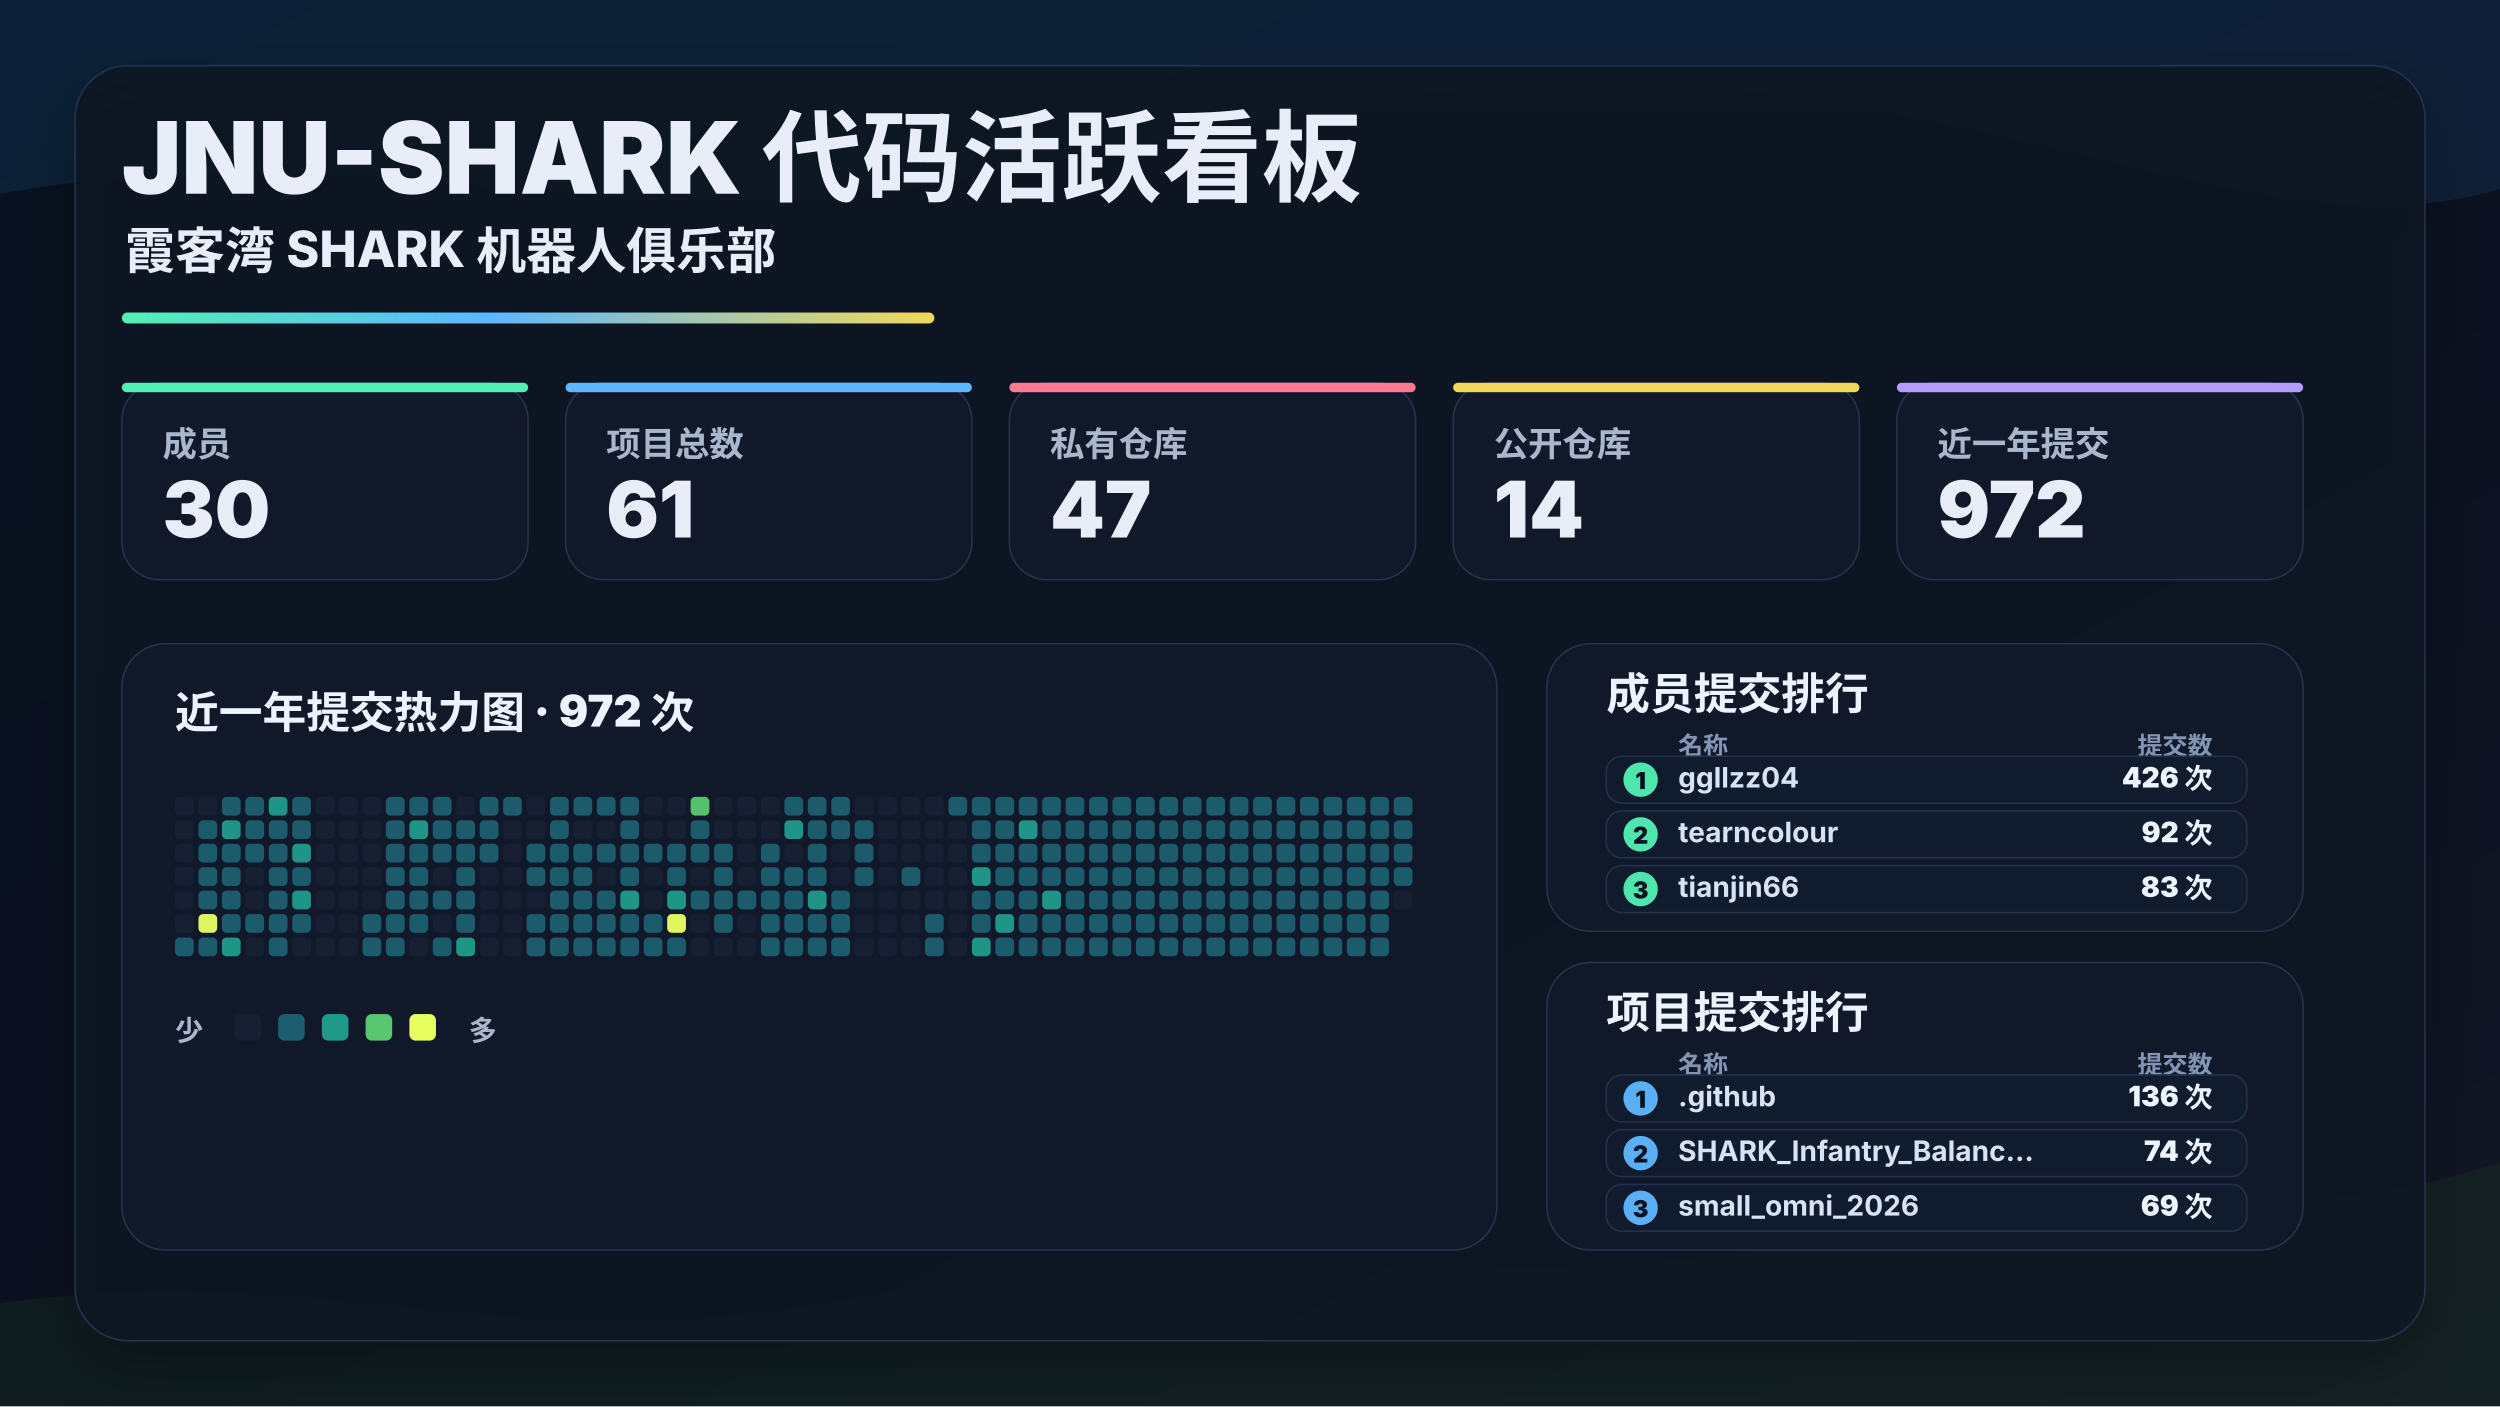
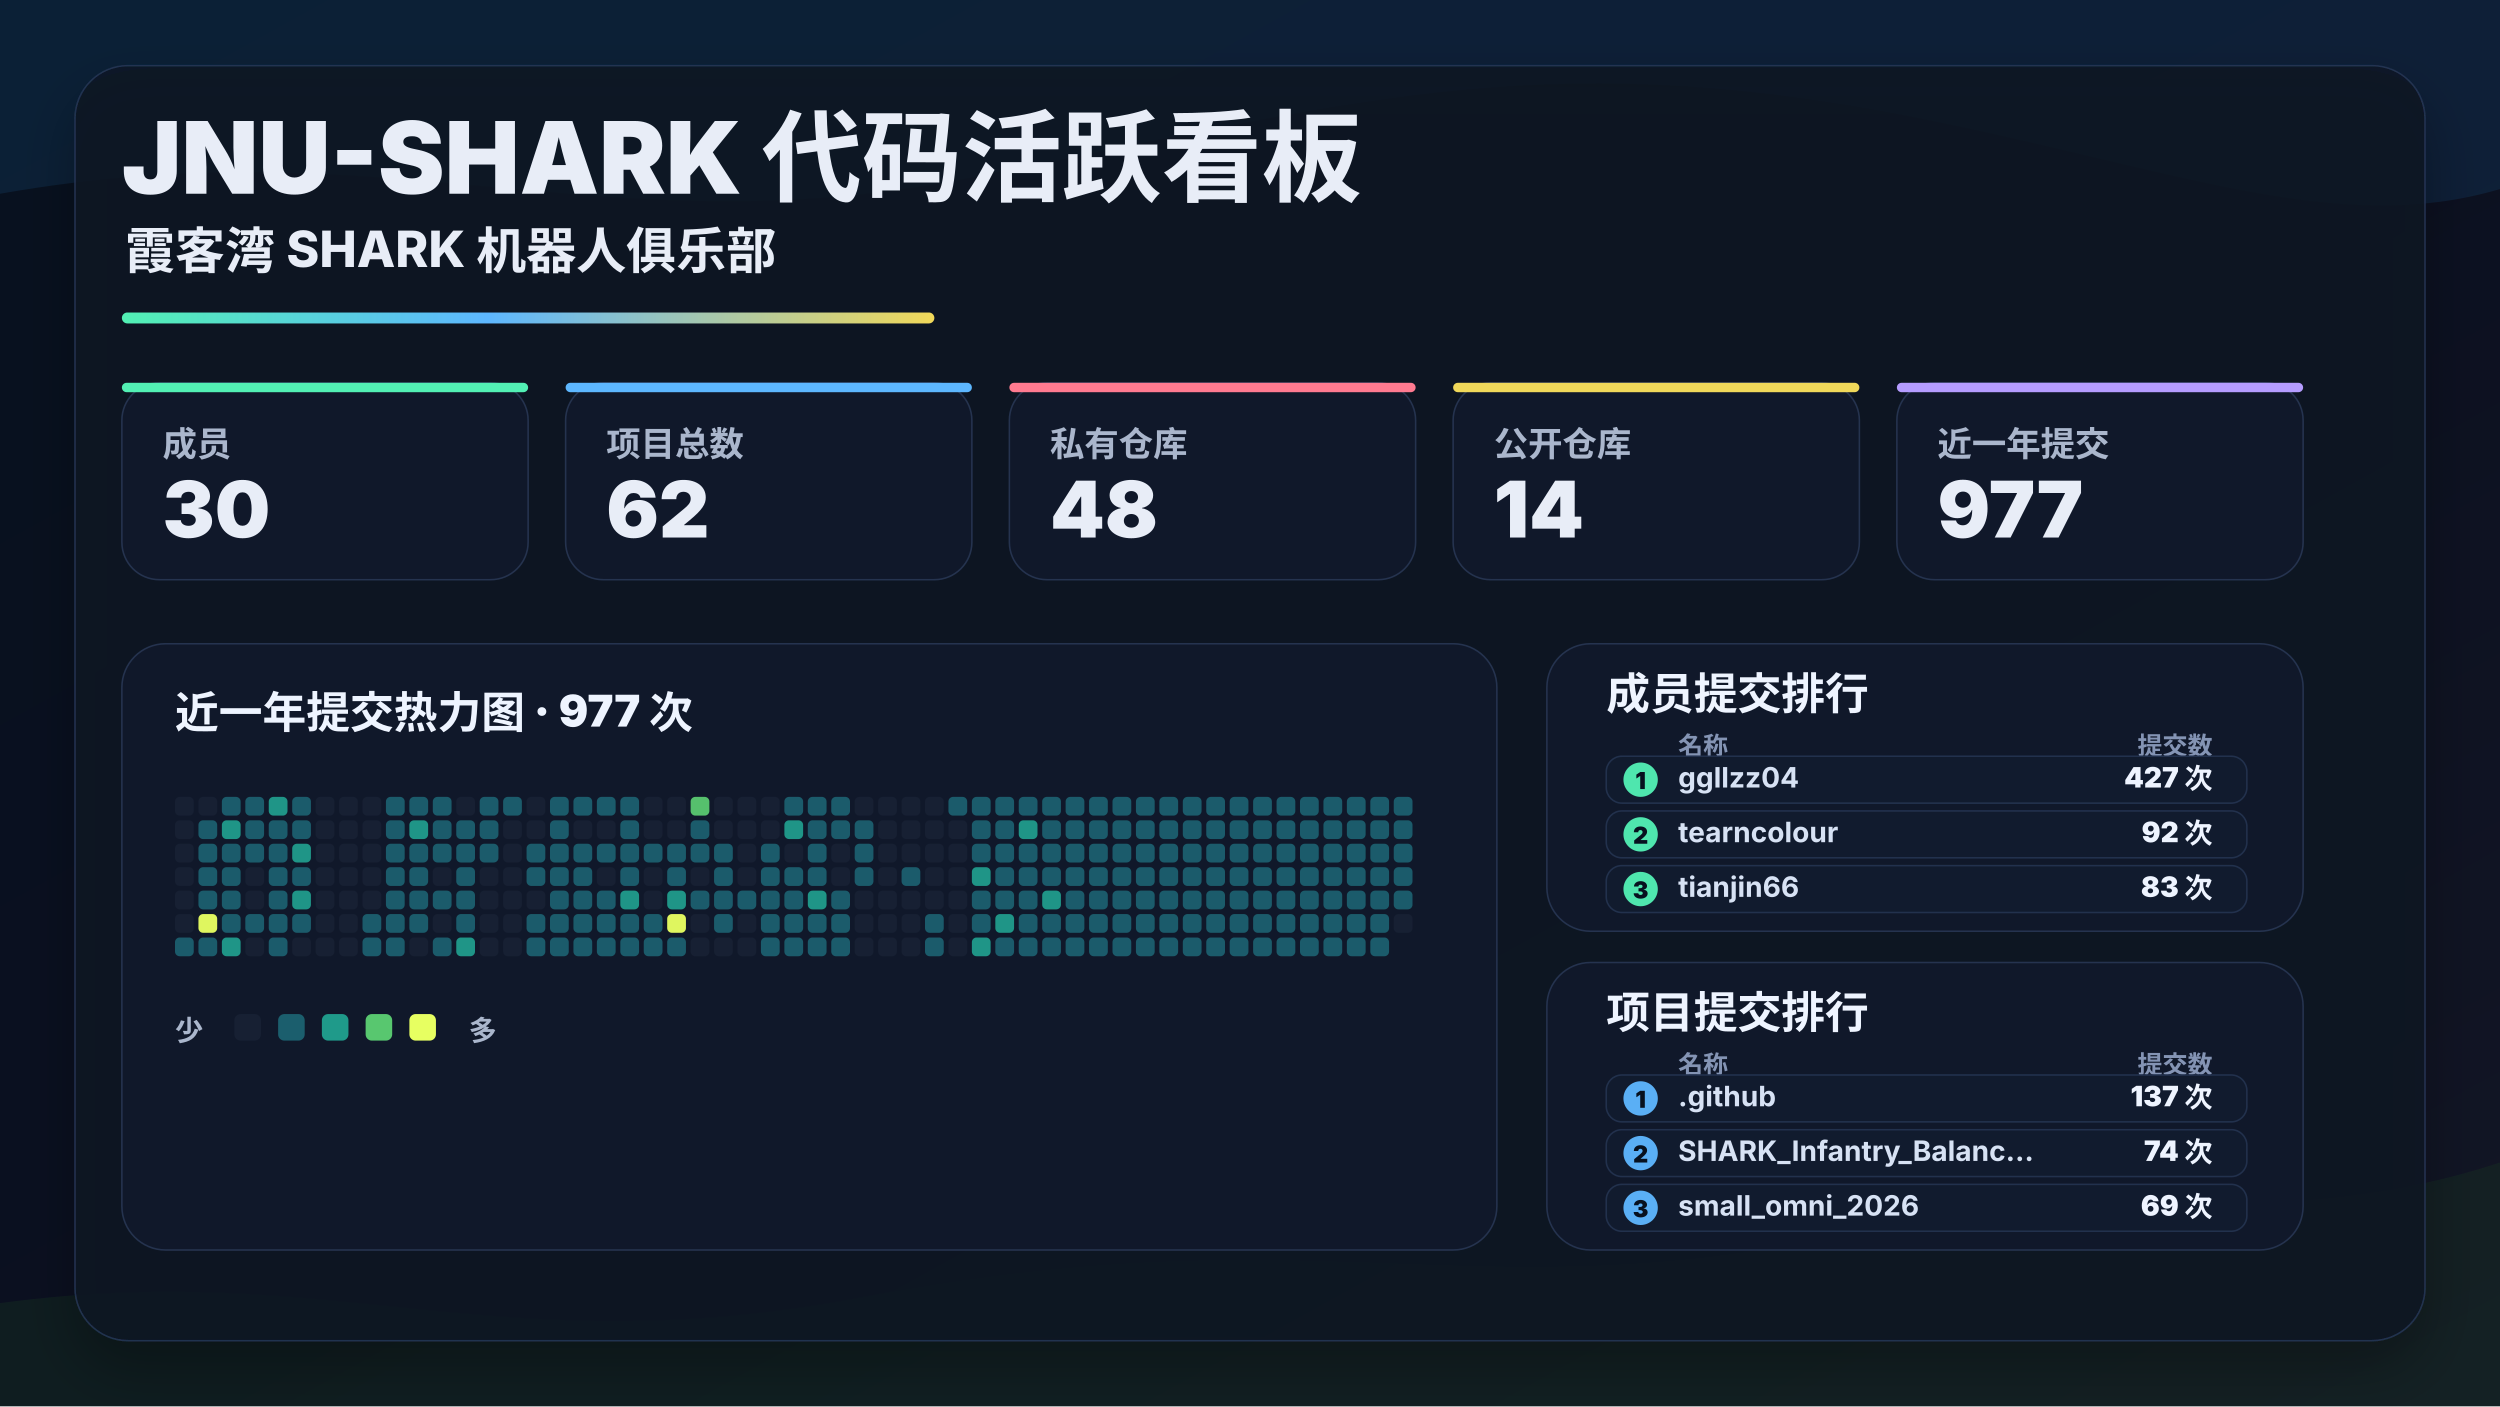
<svg xmlns="http://www.w3.org/2000/svg" width="1600" height="900" viewBox="0 0 1600 900" role="img" aria-labelledby="title desc">
  <defs>
    <linearGradient id="bg" x1="0" y1="0" x2="1" y2="1">
      <stop offset="0" stop-color="#07111f" />
      <stop offset="0.52" stop-color="#0b1020" />
      <stop offset="1" stop-color="#131625" />
    </linearGradient>
    <linearGradient id="hero" x1="0" y1="0" x2="1" y2="0">
      <stop offset="0" stop-color="#52f0b4" />
      <stop offset="0.45" stop-color="#5db7ff" />
      <stop offset="1" stop-color="#f0d85a" />
    </linearGradient>
    <filter id="softShadow" x="-10%" y="-10%" width="120%" height="120%">
      <feDropShadow dx="0" dy="18" stdDeviation="18" flood-color="#000000" flood-opacity="0.32" />
    </filter>
  </defs>
  <style>
    text { font-family: Inter, ui-sans-serif, system-ui, -apple-system, BlinkMacSystemFont, "Segoe UI", "PingFang SC", "Microsoft YaHei", sans-serif; fill: #e8edf7; }
    .title { font-size: 64px; font-weight: 900; letter-spacing: 0; }
    .subtitle { font-size: 32px; font-weight: 780; fill: #e8edf7; }
    .label { font-size: 22px; fill: #aab6cc; font-weight: 760; }
    .stat { font-size: 50px; font-weight: 900; }
    .section-title { font-size: 28px; font-weight: 860; fill: #eef4ff; }
    .table-head { font-size: 16px; fill: #8494b4; font-weight: 720; }
    .row-name { font-size: 18px; fill: #d7e2f4; font-weight: 720; }
    .row-value { font-size: 18px; fill: #eef4ff; font-weight: 860; }
    .rank { font-size: 15px; fill: #07111f; font-weight: 900; }
    .tiny { font-size: 18px; fill: #aab6cc; font-weight: 620; }
  </style>
  <rect width="1600" height="900" fill="url(#bg)" />
  <path d="M0 124 C250 80 385 160 620 114 C860 67 982 28 1220 74 C1392 108 1495 152 1600 121 L1600 0 L0 0 Z" fill="#12385c" opacity="0.38" />
  <path d="M0 834 C216 805 318 875 553 830 C835 776 935 837 1160 794 C1350 758 1464 789 1600 744 L1600 900 L0 900 Z" fill="#173622" opacity="0.36" />
  <g filter="url(#softShadow)">
    <rect x="48" y="42" width="1504" height="816" rx="34" fill="#0b1324" opacity="0.88" stroke="#263654" />
  </g>
  <text x="78" y="124" class="title">JNU-SHARK 代码活跃看板</text>
  <text x="80" y="172" class="subtitle">霞客湾 SHARK 机器人俱乐部</text>
  <rect x="78" y="200" width="520" height="7" rx="3.5" fill="url(#hero)" />
  <g>
    <rect x="78" y="245" width="260" height="126" rx="24" fill="#10182a" stroke="#25334f" />
    <rect x="78" y="245" width="260" height="6" rx="3" fill="#52f0b4" />
    <text x="104" y="292" class="label">成员</text>
    <text x="104" y="344" class="stat">30</text>
  </g>
  <g>
    <rect x="362" y="245" width="260" height="126" rx="24" fill="#10182a" stroke="#25334f" />
    <rect x="362" y="245" width="260" height="6" rx="3" fill="#5db7ff" />
    <text x="388" y="292" class="label">项目总数</text>
-     <text x="388" y="344" class="stat">61</text>
+     <text x="388" y="344" class="stat">62</text>
  </g>
  <g>
    <rect x="646" y="245" width="260" height="126" rx="24" fill="#10182a" stroke="#25334f" />
    <rect x="646" y="245" width="260" height="6" rx="3" fill="#ff7a90" />
    <text x="672" y="292" class="label">私有仓库</text>
-     <text x="672" y="344" class="stat">47</text>
+     <text x="672" y="344" class="stat">48</text>
  </g>
  <g>
    <rect x="930" y="245" width="260" height="126" rx="24" fill="#10182a" stroke="#25334f" />
    <rect x="930" y="245" width="260" height="6" rx="3" fill="#f0d85a" />
    <text x="956" y="292" class="label">公开仓库</text>
    <text x="956" y="344" class="stat">14</text>
  </g>
  <g>
    <rect x="1214" y="245" width="260" height="126" rx="24" fill="#10182a" stroke="#25334f" />
    <rect x="1214" y="245" width="260" height="6" rx="3" fill="#b59cff" />
    <text x="1240" y="292" class="label">近一年提交</text>
-     <text x="1240" y="344" class="stat">972</text>
+     <text x="1240" y="344" class="stat">977</text>
  </g>
  <rect x="78" y="412" width="880" height="388" rx="28" fill="#10182a" stroke="#25334f" />
-   <text x="112" y="466" class="section-title">近一年提交热力图 · 972 次</text>
+   <text x="112" y="466" class="section-title">近一年提交热力图 · 977 次</text>
  <rect x="112" y="510" width="12" height="12" rx="3" fill="#172033" opacity="0.96" />
  <rect x="112" y="525" width="12" height="12" rx="3" fill="#172033" opacity="0.96" />
  <rect x="112" y="540" width="12" height="12" rx="3" fill="#172033" opacity="0.96" />
  <rect x="112" y="555" width="12" height="12" rx="3" fill="#172033" opacity="0.96" />
  <rect x="112" y="570" width="12" height="12" rx="3" fill="#172033" opacity="0.96" />
  <rect x="112" y="585" width="12" height="12" rx="3" fill="#172033" opacity="0.96" />
  <rect x="112" y="600" width="12" height="12" rx="3" fill="#1b5e6d" opacity="0.96" />
  <rect x="127" y="510" width="12" height="12" rx="3" fill="#172033" opacity="0.96" />
  <rect x="127" y="525" width="12" height="12" rx="3" fill="#1b5e6d" opacity="0.96" />
  <rect x="127" y="540" width="12" height="12" rx="3" fill="#1b5e6d" opacity="0.96" />
  <rect x="127" y="555" width="12" height="12" rx="3" fill="#1b5e6d" opacity="0.96" />
  <rect x="127" y="570" width="12" height="12" rx="3" fill="#1b5e6d" opacity="0.96" />
  <rect x="127" y="585" width="12" height="12" rx="3" fill="#e7ff61" opacity="0.96" />
  <rect x="127" y="600" width="12" height="12" rx="3" fill="#1b5e6d" opacity="0.96" />
  <rect x="142" y="510" width="12" height="12" rx="3" fill="#1b5e6d" opacity="0.96" />
  <rect x="142" y="525" width="12" height="12" rx="3" fill="#1f9a8a" opacity="0.96" />
  <rect x="142" y="540" width="12" height="12" rx="3" fill="#1b5e6d" opacity="0.96" />
  <rect x="142" y="555" width="12" height="12" rx="3" fill="#1b5e6d" opacity="0.96" />
  <rect x="142" y="570" width="12" height="12" rx="3" fill="#1b5e6d" opacity="0.96" />
  <rect x="142" y="585" width="12" height="12" rx="3" fill="#1b5e6d" opacity="0.96" />
  <rect x="142" y="600" width="12" height="12" rx="3" fill="#1f9a8a" opacity="0.96" />
  <rect x="157" y="510" width="12" height="12" rx="3" fill="#1b5e6d" opacity="0.96" />
  <rect x="157" y="525" width="12" height="12" rx="3" fill="#1b5e6d" opacity="0.96" />
  <rect x="157" y="540" width="12" height="12" rx="3" fill="#1b5e6d" opacity="0.96" />
  <rect x="157" y="555" width="12" height="12" rx="3" fill="#172033" opacity="0.96" />
  <rect x="157" y="570" width="12" height="12" rx="3" fill="#172033" opacity="0.96" />
  <rect x="157" y="585" width="12" height="12" rx="3" fill="#1b5e6d" opacity="0.96" />
  <rect x="157" y="600" width="12" height="12" rx="3" fill="#172033" opacity="0.96" />
  <rect x="172" y="510" width="12" height="12" rx="3" fill="#1f9a8a" opacity="0.96" />
  <rect x="172" y="525" width="12" height="12" rx="3" fill="#1b5e6d" opacity="0.96" />
  <rect x="172" y="540" width="12" height="12" rx="3" fill="#1b5e6d" opacity="0.96" />
  <rect x="172" y="555" width="12" height="12" rx="3" fill="#1b5e6d" opacity="0.96" />
  <rect x="172" y="570" width="12" height="12" rx="3" fill="#1b5e6d" opacity="0.96" />
  <rect x="172" y="585" width="12" height="12" rx="3" fill="#1b5e6d" opacity="0.96" />
  <rect x="172" y="600" width="12" height="12" rx="3" fill="#1b5e6d" opacity="0.96" />
  <rect x="187" y="510" width="12" height="12" rx="3" fill="#1b5e6d" opacity="0.96" />
  <rect x="187" y="525" width="12" height="12" rx="3" fill="#1b5e6d" opacity="0.96" />
  <rect x="187" y="540" width="12" height="12" rx="3" fill="#1f9a8a" opacity="0.96" />
  <rect x="187" y="555" width="12" height="12" rx="3" fill="#1b5e6d" opacity="0.96" />
  <rect x="187" y="570" width="12" height="12" rx="3" fill="#1f9a8a" opacity="0.96" />
  <rect x="187" y="585" width="12" height="12" rx="3" fill="#1b5e6d" opacity="0.96" />
  <rect x="187" y="600" width="12" height="12" rx="3" fill="#172033" opacity="0.96" />
  <rect x="202" y="510" width="12" height="12" rx="3" fill="#172033" opacity="0.96" />
  <rect x="202" y="525" width="12" height="12" rx="3" fill="#172033" opacity="0.96" />
  <rect x="202" y="540" width="12" height="12" rx="3" fill="#172033" opacity="0.96" />
  <rect x="202" y="555" width="12" height="12" rx="3" fill="#172033" opacity="0.96" />
  <rect x="202" y="570" width="12" height="12" rx="3" fill="#172033" opacity="0.96" />
  <rect x="202" y="585" width="12" height="12" rx="3" fill="#172033" opacity="0.96" />
  <rect x="202" y="600" width="12" height="12" rx="3" fill="#172033" opacity="0.96" />
  <rect x="217" y="510" width="12" height="12" rx="3" fill="#172033" opacity="0.96" />
  <rect x="217" y="525" width="12" height="12" rx="3" fill="#172033" opacity="0.96" />
  <rect x="217" y="540" width="12" height="12" rx="3" fill="#172033" opacity="0.96" />
  <rect x="217" y="555" width="12" height="12" rx="3" fill="#172033" opacity="0.96" />
  <rect x="217" y="570" width="12" height="12" rx="3" fill="#172033" opacity="0.96" />
  <rect x="217" y="585" width="12" height="12" rx="3" fill="#172033" opacity="0.96" />
  <rect x="217" y="600" width="12" height="12" rx="3" fill="#172033" opacity="0.96" />
  <rect x="232" y="510" width="12" height="12" rx="3" fill="#172033" opacity="0.96" />
  <rect x="232" y="525" width="12" height="12" rx="3" fill="#172033" opacity="0.96" />
  <rect x="232" y="540" width="12" height="12" rx="3" fill="#172033" opacity="0.96" />
  <rect x="232" y="555" width="12" height="12" rx="3" fill="#172033" opacity="0.96" />
  <rect x="232" y="570" width="12" height="12" rx="3" fill="#172033" opacity="0.96" />
  <rect x="232" y="585" width="12" height="12" rx="3" fill="#1b5e6d" opacity="0.96" />
  <rect x="232" y="600" width="12" height="12" rx="3" fill="#1b5e6d" opacity="0.96" />
  <rect x="247" y="510" width="12" height="12" rx="3" fill="#1b5e6d" opacity="0.96" />
  <rect x="247" y="525" width="12" height="12" rx="3" fill="#1b5e6d" opacity="0.96" />
  <rect x="247" y="540" width="12" height="12" rx="3" fill="#1b5e6d" opacity="0.96" />
  <rect x="247" y="555" width="12" height="12" rx="3" fill="#1b5e6d" opacity="0.96" />
  <rect x="247" y="570" width="12" height="12" rx="3" fill="#1b5e6d" opacity="0.96" />
  <rect x="247" y="585" width="12" height="12" rx="3" fill="#1b5e6d" opacity="0.96" />
  <rect x="247" y="600" width="12" height="12" rx="3" fill="#1b5e6d" opacity="0.96" />
  <rect x="262" y="510" width="12" height="12" rx="3" fill="#1b5e6d" opacity="0.96" />
  <rect x="262" y="525" width="12" height="12" rx="3" fill="#1f9a8a" opacity="0.96" />
  <rect x="262" y="540" width="12" height="12" rx="3" fill="#1b5e6d" opacity="0.96" />
  <rect x="262" y="555" width="12" height="12" rx="3" fill="#1b5e6d" opacity="0.96" />
  <rect x="262" y="570" width="12" height="12" rx="3" fill="#1b5e6d" opacity="0.96" />
  <rect x="262" y="585" width="12" height="12" rx="3" fill="#1b5e6d" opacity="0.96" />
  <rect x="262" y="600" width="12" height="12" rx="3" fill="#172033" opacity="0.96" />
  <rect x="277" y="510" width="12" height="12" rx="3" fill="#1b5e6d" opacity="0.96" />
  <rect x="277" y="525" width="12" height="12" rx="3" fill="#1b5e6d" opacity="0.96" />
  <rect x="277" y="540" width="12" height="12" rx="3" fill="#1b5e6d" opacity="0.96" />
  <rect x="277" y="555" width="12" height="12" rx="3" fill="#172033" opacity="0.96" />
  <rect x="277" y="570" width="12" height="12" rx="3" fill="#1b5e6d" opacity="0.96" />
  <rect x="277" y="585" width="12" height="12" rx="3" fill="#172033" opacity="0.96" />
  <rect x="277" y="600" width="12" height="12" rx="3" fill="#1b5e6d" opacity="0.96" />
  <rect x="292" y="510" width="12" height="12" rx="3" fill="#172033" opacity="0.96" />
  <rect x="292" y="525" width="12" height="12" rx="3" fill="#1b5e6d" opacity="0.96" />
  <rect x="292" y="540" width="12" height="12" rx="3" fill="#1b5e6d" opacity="0.96" />
  <rect x="292" y="555" width="12" height="12" rx="3" fill="#1b5e6d" opacity="0.96" />
  <rect x="292" y="570" width="12" height="12" rx="3" fill="#1b5e6d" opacity="0.96" />
  <rect x="292" y="585" width="12" height="12" rx="3" fill="#1b5e6d" opacity="0.96" />
  <rect x="292" y="600" width="12" height="12" rx="3" fill="#1f9a8a" opacity="0.96" />
  <rect x="307" y="510" width="12" height="12" rx="3" fill="#1b5e6d" opacity="0.96" />
  <rect x="307" y="525" width="12" height="12" rx="3" fill="#1b5e6d" opacity="0.96" />
  <rect x="307" y="540" width="12" height="12" rx="3" fill="#1b5e6d" opacity="0.96" />
  <rect x="307" y="555" width="12" height="12" rx="3" fill="#172033" opacity="0.96" />
  <rect x="307" y="570" width="12" height="12" rx="3" fill="#172033" opacity="0.96" />
  <rect x="307" y="585" width="12" height="12" rx="3" fill="#172033" opacity="0.96" />
  <rect x="307" y="600" width="12" height="12" rx="3" fill="#172033" opacity="0.96" />
  <rect x="322" y="510" width="12" height="12" rx="3" fill="#1b5e6d" opacity="0.96" />
  <rect x="322" y="525" width="12" height="12" rx="3" fill="#172033" opacity="0.96" />
  <rect x="322" y="540" width="12" height="12" rx="3" fill="#172033" opacity="0.96" />
  <rect x="322" y="555" width="12" height="12" rx="3" fill="#172033" opacity="0.96" />
  <rect x="322" y="570" width="12" height="12" rx="3" fill="#172033" opacity="0.96" />
  <rect x="322" y="585" width="12" height="12" rx="3" fill="#172033" opacity="0.96" />
  <rect x="322" y="600" width="12" height="12" rx="3" fill="#172033" opacity="0.96" />
  <rect x="337" y="510" width="12" height="12" rx="3" fill="#172033" opacity="0.96" />
  <rect x="337" y="525" width="12" height="12" rx="3" fill="#172033" opacity="0.96" />
  <rect x="337" y="540" width="12" height="12" rx="3" fill="#1b5e6d" opacity="0.96" />
  <rect x="337" y="555" width="12" height="12" rx="3" fill="#1b5e6d" opacity="0.96" />
  <rect x="337" y="570" width="12" height="12" rx="3" fill="#172033" opacity="0.96" />
  <rect x="337" y="585" width="12" height="12" rx="3" fill="#1b5e6d" opacity="0.96" />
  <rect x="337" y="600" width="12" height="12" rx="3" fill="#1b5e6d" opacity="0.96" />
  <rect x="352" y="510" width="12" height="12" rx="3" fill="#1b5e6d" opacity="0.96" />
  <rect x="352" y="525" width="12" height="12" rx="3" fill="#1b5e6d" opacity="0.96" />
  <rect x="352" y="540" width="12" height="12" rx="3" fill="#1b5e6d" opacity="0.96" />
  <rect x="352" y="555" width="12" height="12" rx="3" fill="#1b5e6d" opacity="0.96" />
  <rect x="352" y="570" width="12" height="12" rx="3" fill="#1b5e6d" opacity="0.96" />
  <rect x="352" y="585" width="12" height="12" rx="3" fill="#1b5e6d" opacity="0.96" />
  <rect x="352" y="600" width="12" height="12" rx="3" fill="#1b5e6d" opacity="0.96" />
  <rect x="367" y="510" width="12" height="12" rx="3" fill="#1b5e6d" opacity="0.96" />
  <rect x="367" y="525" width="12" height="12" rx="3" fill="#172033" opacity="0.96" />
  <rect x="367" y="540" width="12" height="12" rx="3" fill="#1b5e6d" opacity="0.96" />
  <rect x="367" y="555" width="12" height="12" rx="3" fill="#1b5e6d" opacity="0.96" />
  <rect x="367" y="570" width="12" height="12" rx="3" fill="#1b5e6d" opacity="0.96" />
  <rect x="367" y="585" width="12" height="12" rx="3" fill="#1b5e6d" opacity="0.96" />
  <rect x="367" y="600" width="12" height="12" rx="3" fill="#1b5e6d" opacity="0.96" />
  <rect x="382" y="510" width="12" height="12" rx="3" fill="#1b5e6d" opacity="0.96" />
  <rect x="382" y="525" width="12" height="12" rx="3" fill="#172033" opacity="0.96" />
  <rect x="382" y="540" width="12" height="12" rx="3" fill="#1b5e6d" opacity="0.96" />
  <rect x="382" y="555" width="12" height="12" rx="3" fill="#172033" opacity="0.96" />
  <rect x="382" y="570" width="12" height="12" rx="3" fill="#1b5e6d" opacity="0.96" />
  <rect x="382" y="585" width="12" height="12" rx="3" fill="#1b5e6d" opacity="0.96" />
  <rect x="382" y="600" width="12" height="12" rx="3" fill="#1b5e6d" opacity="0.96" />
  <rect x="397" y="510" width="12" height="12" rx="3" fill="#1b5e6d" opacity="0.96" />
  <rect x="397" y="525" width="12" height="12" rx="3" fill="#1b5e6d" opacity="0.96" />
  <rect x="397" y="540" width="12" height="12" rx="3" fill="#1b5e6d" opacity="0.96" />
  <rect x="397" y="555" width="12" height="12" rx="3" fill="#1b5e6d" opacity="0.96" />
  <rect x="397" y="570" width="12" height="12" rx="3" fill="#1f9a8a" opacity="0.96" />
  <rect x="397" y="585" width="12" height="12" rx="3" fill="#1b5e6d" opacity="0.96" />
  <rect x="397" y="600" width="12" height="12" rx="3" fill="#1b5e6d" opacity="0.96" />
  <rect x="412" y="510" width="12" height="12" rx="3" fill="#172033" opacity="0.96" />
  <rect x="412" y="525" width="12" height="12" rx="3" fill="#172033" opacity="0.96" />
  <rect x="412" y="540" width="12" height="12" rx="3" fill="#1b5e6d" opacity="0.96" />
  <rect x="412" y="555" width="12" height="12" rx="3" fill="#172033" opacity="0.96" />
  <rect x="412" y="570" width="12" height="12" rx="3" fill="#172033" opacity="0.96" />
  <rect x="412" y="585" width="12" height="12" rx="3" fill="#1b5e6d" opacity="0.96" />
  <rect x="412" y="600" width="12" height="12" rx="3" fill="#1b5e6d" opacity="0.96" />
  <rect x="427" y="510" width="12" height="12" rx="3" fill="#172033" opacity="0.96" />
  <rect x="427" y="525" width="12" height="12" rx="3" fill="#172033" opacity="0.96" />
  <rect x="427" y="540" width="12" height="12" rx="3" fill="#1b5e6d" opacity="0.96" />
  <rect x="427" y="555" width="12" height="12" rx="3" fill="#1b5e6d" opacity="0.96" />
  <rect x="427" y="570" width="12" height="12" rx="3" fill="#1f9a8a" opacity="0.96" />
  <rect x="427" y="585" width="12" height="12" rx="3" fill="#e7ff61" opacity="0.96" />
  <rect x="427" y="600" width="12" height="12" rx="3" fill="#1b5e6d" opacity="0.96" />
  <rect x="442" y="510" width="12" height="12" rx="3" fill="#58c76f" opacity="0.96" />
  <rect x="442" y="525" width="12" height="12" rx="3" fill="#1b5e6d" opacity="0.96" />
  <rect x="442" y="540" width="12" height="12" rx="3" fill="#1b5e6d" opacity="0.96" />
  <rect x="442" y="555" width="12" height="12" rx="3" fill="#172033" opacity="0.96" />
  <rect x="442" y="570" width="12" height="12" rx="3" fill="#1b5e6d" opacity="0.96" />
  <rect x="442" y="585" width="12" height="12" rx="3" fill="#172033" opacity="0.96" />
  <rect x="442" y="600" width="12" height="12" rx="3" fill="#172033" opacity="0.96" />
  <rect x="457" y="510" width="12" height="12" rx="3" fill="#172033" opacity="0.96" />
  <rect x="457" y="525" width="12" height="12" rx="3" fill="#172033" opacity="0.96" />
  <rect x="457" y="540" width="12" height="12" rx="3" fill="#1b5e6d" opacity="0.96" />
  <rect x="457" y="555" width="12" height="12" rx="3" fill="#1b5e6d" opacity="0.96" />
  <rect x="457" y="570" width="12" height="12" rx="3" fill="#1b5e6d" opacity="0.96" />
  <rect x="457" y="585" width="12" height="12" rx="3" fill="#1b5e6d" opacity="0.96" />
  <rect x="457" y="600" width="12" height="12" rx="3" fill="#172033" opacity="0.96" />
  <rect x="472" y="510" width="12" height="12" rx="3" fill="#172033" opacity="0.96" />
  <rect x="472" y="525" width="12" height="12" rx="3" fill="#172033" opacity="0.96" />
  <rect x="472" y="540" width="12" height="12" rx="3" fill="#172033" opacity="0.96" />
  <rect x="472" y="555" width="12" height="12" rx="3" fill="#172033" opacity="0.96" />
  <rect x="472" y="570" width="12" height="12" rx="3" fill="#1b5e6d" opacity="0.96" />
  <rect x="472" y="585" width="12" height="12" rx="3" fill="#172033" opacity="0.96" />
  <rect x="472" y="600" width="12" height="12" rx="3" fill="#172033" opacity="0.96" />
  <rect x="487" y="510" width="12" height="12" rx="3" fill="#172033" opacity="0.96" />
  <rect x="487" y="525" width="12" height="12" rx="3" fill="#172033" opacity="0.96" />
  <rect x="487" y="540" width="12" height="12" rx="3" fill="#1b5e6d" opacity="0.96" />
  <rect x="487" y="555" width="12" height="12" rx="3" fill="#1b5e6d" opacity="0.96" />
  <rect x="487" y="570" width="12" height="12" rx="3" fill="#1b5e6d" opacity="0.96" />
  <rect x="487" y="585" width="12" height="12" rx="3" fill="#1b5e6d" opacity="0.96" />
  <rect x="487" y="600" width="12" height="12" rx="3" fill="#1b5e6d" opacity="0.96" />
  <rect x="502" y="510" width="12" height="12" rx="3" fill="#1b5e6d" opacity="0.96" />
  <rect x="502" y="525" width="12" height="12" rx="3" fill="#1f9a8a" opacity="0.96" />
  <rect x="502" y="540" width="12" height="12" rx="3" fill="#172033" opacity="0.96" />
  <rect x="502" y="555" width="12" height="12" rx="3" fill="#1b5e6d" opacity="0.96" />
  <rect x="502" y="570" width="12" height="12" rx="3" fill="#1b5e6d" opacity="0.96" />
  <rect x="502" y="585" width="12" height="12" rx="3" fill="#1b5e6d" opacity="0.96" />
  <rect x="502" y="600" width="12" height="12" rx="3" fill="#1b5e6d" opacity="0.96" />
  <rect x="517" y="510" width="12" height="12" rx="3" fill="#1b5e6d" opacity="0.96" />
  <rect x="517" y="525" width="12" height="12" rx="3" fill="#1b5e6d" opacity="0.96" />
  <rect x="517" y="540" width="12" height="12" rx="3" fill="#1b5e6d" opacity="0.96" />
  <rect x="517" y="555" width="12" height="12" rx="3" fill="#1b5e6d" opacity="0.96" />
  <rect x="517" y="570" width="12" height="12" rx="3" fill="#1f9a8a" opacity="0.96" />
  <rect x="517" y="585" width="12" height="12" rx="3" fill="#1b5e6d" opacity="0.96" />
  <rect x="517" y="600" width="12" height="12" rx="3" fill="#1b5e6d" opacity="0.96" />
  <rect x="532" y="510" width="12" height="12" rx="3" fill="#1b5e6d" opacity="0.96" />
  <rect x="532" y="525" width="12" height="12" rx="3" fill="#1b5e6d" opacity="0.96" />
  <rect x="532" y="540" width="12" height="12" rx="3" fill="#172033" opacity="0.96" />
  <rect x="532" y="555" width="12" height="12" rx="3" fill="#172033" opacity="0.96" />
  <rect x="532" y="570" width="12" height="12" rx="3" fill="#1b5e6d" opacity="0.96" />
  <rect x="532" y="585" width="12" height="12" rx="3" fill="#1b5e6d" opacity="0.96" />
  <rect x="532" y="600" width="12" height="12" rx="3" fill="#1b5e6d" opacity="0.96" />
  <rect x="547" y="510" width="12" height="12" rx="3" fill="#172033" opacity="0.96" />
  <rect x="547" y="525" width="12" height="12" rx="3" fill="#1b5e6d" opacity="0.96" />
  <rect x="547" y="540" width="12" height="12" rx="3" fill="#1b5e6d" opacity="0.96" />
  <rect x="547" y="555" width="12" height="12" rx="3" fill="#1b5e6d" opacity="0.96" />
  <rect x="547" y="570" width="12" height="12" rx="3" fill="#172033" opacity="0.96" />
  <rect x="547" y="585" width="12" height="12" rx="3" fill="#172033" opacity="0.96" />
  <rect x="547" y="600" width="12" height="12" rx="3" fill="#172033" opacity="0.96" />
  <rect x="562" y="510" width="12" height="12" rx="3" fill="#172033" opacity="0.96" />
  <rect x="562" y="525" width="12" height="12" rx="3" fill="#172033" opacity="0.96" />
  <rect x="562" y="540" width="12" height="12" rx="3" fill="#172033" opacity="0.96" />
  <rect x="562" y="555" width="12" height="12" rx="3" fill="#172033" opacity="0.96" />
  <rect x="562" y="570" width="12" height="12" rx="3" fill="#172033" opacity="0.96" />
  <rect x="562" y="585" width="12" height="12" rx="3" fill="#172033" opacity="0.96" />
  <rect x="562" y="600" width="12" height="12" rx="3" fill="#172033" opacity="0.96" />
  <rect x="577" y="510" width="12" height="12" rx="3" fill="#172033" opacity="0.96" />
  <rect x="577" y="525" width="12" height="12" rx="3" fill="#172033" opacity="0.96" />
  <rect x="577" y="540" width="12" height="12" rx="3" fill="#172033" opacity="0.96" />
  <rect x="577" y="555" width="12" height="12" rx="3" fill="#1b5e6d" opacity="0.96" />
  <rect x="577" y="570" width="12" height="12" rx="3" fill="#172033" opacity="0.96" />
  <rect x="577" y="585" width="12" height="12" rx="3" fill="#172033" opacity="0.96" />
  <rect x="577" y="600" width="12" height="12" rx="3" fill="#172033" opacity="0.96" />
  <rect x="592" y="510" width="12" height="12" rx="3" fill="#172033" opacity="0.96" />
  <rect x="592" y="525" width="12" height="12" rx="3" fill="#172033" opacity="0.96" />
  <rect x="592" y="540" width="12" height="12" rx="3" fill="#172033" opacity="0.96" />
  <rect x="592" y="555" width="12" height="12" rx="3" fill="#172033" opacity="0.96" />
  <rect x="592" y="570" width="12" height="12" rx="3" fill="#172033" opacity="0.96" />
  <rect x="592" y="585" width="12" height="12" rx="3" fill="#1b5e6d" opacity="0.96" />
  <rect x="592" y="600" width="12" height="12" rx="3" fill="#1b5e6d" opacity="0.96" />
  <rect x="607" y="510" width="12" height="12" rx="3" fill="#1b5e6d" opacity="0.96" />
  <rect x="607" y="525" width="12" height="12" rx="3" fill="#172033" opacity="0.96" />
  <rect x="607" y="540" width="12" height="12" rx="3" fill="#172033" opacity="0.96" />
  <rect x="607" y="555" width="12" height="12" rx="3" fill="#172033" opacity="0.96" />
  <rect x="607" y="570" width="12" height="12" rx="3" fill="#172033" opacity="0.96" />
  <rect x="607" y="585" width="12" height="12" rx="3" fill="#172033" opacity="0.96" />
  <rect x="607" y="600" width="12" height="12" rx="3" fill="#172033" opacity="0.96" />
  <rect x="622" y="510" width="12" height="12" rx="3" fill="#1b5e6d" opacity="0.96" />
  <rect x="622" y="525" width="12" height="12" rx="3" fill="#1b5e6d" opacity="0.96" />
  <rect x="622" y="540" width="12" height="12" rx="3" fill="#1b5e6d" opacity="0.96" />
  <rect x="622" y="555" width="12" height="12" rx="3" fill="#1f9a8a" opacity="0.96" />
  <rect x="622" y="570" width="12" height="12" rx="3" fill="#1b5e6d" opacity="0.96" />
  <rect x="622" y="585" width="12" height="12" rx="3" fill="#1b5e6d" opacity="0.96" />
  <rect x="622" y="600" width="12" height="12" rx="3" fill="#1f9a8a" opacity="0.96" />
  <rect x="637" y="510" width="12" height="12" rx="3" fill="#1b5e6d" opacity="0.96" />
  <rect x="637" y="525" width="12" height="12" rx="3" fill="#1b5e6d" opacity="0.96" />
  <rect x="637" y="540" width="12" height="12" rx="3" fill="#1b5e6d" opacity="0.96" />
  <rect x="637" y="555" width="12" height="12" rx="3" fill="#1b5e6d" opacity="0.96" />
  <rect x="637" y="570" width="12" height="12" rx="3" fill="#1b5e6d" opacity="0.96" />
  <rect x="637" y="585" width="12" height="12" rx="3" fill="#1f9a8a" opacity="0.96" />
  <rect x="637" y="600" width="12" height="12" rx="3" fill="#1b5e6d" opacity="0.96" />
  <rect x="652" y="510" width="12" height="12" rx="3" fill="#1b5e6d" opacity="0.96" />
  <rect x="652" y="525" width="12" height="12" rx="3" fill="#1f9a8a" opacity="0.96" />
  <rect x="652" y="540" width="12" height="12" rx="3" fill="#1b5e6d" opacity="0.96" />
  <rect x="652" y="555" width="12" height="12" rx="3" fill="#1b5e6d" opacity="0.96" />
  <rect x="652" y="570" width="12" height="12" rx="3" fill="#1b5e6d" opacity="0.96" />
  <rect x="652" y="585" width="12" height="12" rx="3" fill="#1b5e6d" opacity="0.96" />
  <rect x="652" y="600" width="12" height="12" rx="3" fill="#1b5e6d" opacity="0.96" />
  <rect x="667" y="510" width="12" height="12" rx="3" fill="#1b5e6d" opacity="0.96" />
  <rect x="667" y="525" width="12" height="12" rx="3" fill="#1b5e6d" opacity="0.96" />
  <rect x="667" y="540" width="12" height="12" rx="3" fill="#1b5e6d" opacity="0.96" />
  <rect x="667" y="555" width="12" height="12" rx="3" fill="#1b5e6d" opacity="0.96" />
  <rect x="667" y="570" width="12" height="12" rx="3" fill="#1f9a8a" opacity="0.96" />
  <rect x="667" y="585" width="12" height="12" rx="3" fill="#1b5e6d" opacity="0.96" />
  <rect x="667" y="600" width="12" height="12" rx="3" fill="#1b5e6d" opacity="0.96" />
  <rect x="682" y="510" width="12" height="12" rx="3" fill="#1b5e6d" opacity="0.96" />
  <rect x="682" y="525" width="12" height="12" rx="3" fill="#1b5e6d" opacity="0.96" />
  <rect x="682" y="540" width="12" height="12" rx="3" fill="#1b5e6d" opacity="0.96" />
  <rect x="682" y="555" width="12" height="12" rx="3" fill="#1b5e6d" opacity="0.96" />
  <rect x="682" y="570" width="12" height="12" rx="3" fill="#1b5e6d" opacity="0.96" />
  <rect x="682" y="585" width="12" height="12" rx="3" fill="#1b5e6d" opacity="0.96" />
  <rect x="682" y="600" width="12" height="12" rx="3" fill="#1b5e6d" opacity="0.96" />
  <rect x="697" y="510" width="12" height="12" rx="3" fill="#1b5e6d" opacity="0.96" />
  <rect x="697" y="525" width="12" height="12" rx="3" fill="#1b5e6d" opacity="0.96" />
  <rect x="697" y="540" width="12" height="12" rx="3" fill="#1b5e6d" opacity="0.96" />
  <rect x="697" y="555" width="12" height="12" rx="3" fill="#1b5e6d" opacity="0.96" />
  <rect x="697" y="570" width="12" height="12" rx="3" fill="#1b5e6d" opacity="0.96" />
  <rect x="697" y="585" width="12" height="12" rx="3" fill="#1b5e6d" opacity="0.96" />
  <rect x="697" y="600" width="12" height="12" rx="3" fill="#1b5e6d" opacity="0.96" />
  <rect x="712" y="510" width="12" height="12" rx="3" fill="#1b5e6d" opacity="0.96" />
  <rect x="712" y="525" width="12" height="12" rx="3" fill="#1b5e6d" opacity="0.96" />
  <rect x="712" y="540" width="12" height="12" rx="3" fill="#1b5e6d" opacity="0.96" />
  <rect x="712" y="555" width="12" height="12" rx="3" fill="#1b5e6d" opacity="0.96" />
  <rect x="712" y="570" width="12" height="12" rx="3" fill="#1b5e6d" opacity="0.96" />
  <rect x="712" y="585" width="12" height="12" rx="3" fill="#1b5e6d" opacity="0.96" />
  <rect x="712" y="600" width="12" height="12" rx="3" fill="#1b5e6d" opacity="0.96" />
  <rect x="727" y="510" width="12" height="12" rx="3" fill="#1b5e6d" opacity="0.96" />
  <rect x="727" y="525" width="12" height="12" rx="3" fill="#1b5e6d" opacity="0.96" />
  <rect x="727" y="540" width="12" height="12" rx="3" fill="#1b5e6d" opacity="0.96" />
  <rect x="727" y="555" width="12" height="12" rx="3" fill="#1b5e6d" opacity="0.96" />
  <rect x="727" y="570" width="12" height="12" rx="3" fill="#1b5e6d" opacity="0.96" />
  <rect x="727" y="585" width="12" height="12" rx="3" fill="#1b5e6d" opacity="0.96" />
  <rect x="727" y="600" width="12" height="12" rx="3" fill="#1b5e6d" opacity="0.96" />
  <rect x="742" y="510" width="12" height="12" rx="3" fill="#1b5e6d" opacity="0.96" />
  <rect x="742" y="525" width="12" height="12" rx="3" fill="#1b5e6d" opacity="0.96" />
  <rect x="742" y="540" width="12" height="12" rx="3" fill="#1b5e6d" opacity="0.96" />
  <rect x="742" y="555" width="12" height="12" rx="3" fill="#1b5e6d" opacity="0.96" />
  <rect x="742" y="570" width="12" height="12" rx="3" fill="#1b5e6d" opacity="0.96" />
  <rect x="742" y="585" width="12" height="12" rx="3" fill="#1b5e6d" opacity="0.96" />
  <rect x="742" y="600" width="12" height="12" rx="3" fill="#1b5e6d" opacity="0.96" />
  <rect x="757" y="510" width="12" height="12" rx="3" fill="#1b5e6d" opacity="0.96" />
  <rect x="757" y="525" width="12" height="12" rx="3" fill="#1b5e6d" opacity="0.96" />
  <rect x="757" y="540" width="12" height="12" rx="3" fill="#1b5e6d" opacity="0.96" />
  <rect x="757" y="555" width="12" height="12" rx="3" fill="#1b5e6d" opacity="0.96" />
  <rect x="757" y="570" width="12" height="12" rx="3" fill="#1b5e6d" opacity="0.96" />
  <rect x="757" y="585" width="12" height="12" rx="3" fill="#1b5e6d" opacity="0.96" />
  <rect x="757" y="600" width="12" height="12" rx="3" fill="#1b5e6d" opacity="0.96" />
  <rect x="772" y="510" width="12" height="12" rx="3" fill="#1b5e6d" opacity="0.96" />
  <rect x="772" y="525" width="12" height="12" rx="3" fill="#1b5e6d" opacity="0.96" />
  <rect x="772" y="540" width="12" height="12" rx="3" fill="#1b5e6d" opacity="0.96" />
  <rect x="772" y="555" width="12" height="12" rx="3" fill="#1b5e6d" opacity="0.96" />
  <rect x="772" y="570" width="12" height="12" rx="3" fill="#1b5e6d" opacity="0.96" />
  <rect x="772" y="585" width="12" height="12" rx="3" fill="#1b5e6d" opacity="0.96" />
  <rect x="772" y="600" width="12" height="12" rx="3" fill="#1b5e6d" opacity="0.96" />
  <rect x="787" y="510" width="12" height="12" rx="3" fill="#1b5e6d" opacity="0.96" />
  <rect x="787" y="525" width="12" height="12" rx="3" fill="#1b5e6d" opacity="0.96" />
  <rect x="787" y="540" width="12" height="12" rx="3" fill="#1b5e6d" opacity="0.96" />
  <rect x="787" y="555" width="12" height="12" rx="3" fill="#1b5e6d" opacity="0.96" />
  <rect x="787" y="570" width="12" height="12" rx="3" fill="#1b5e6d" opacity="0.96" />
  <rect x="787" y="585" width="12" height="12" rx="3" fill="#1b5e6d" opacity="0.96" />
  <rect x="787" y="600" width="12" height="12" rx="3" fill="#1b5e6d" opacity="0.96" />
  <rect x="802" y="510" width="12" height="12" rx="3" fill="#1b5e6d" opacity="0.96" />
  <rect x="802" y="525" width="12" height="12" rx="3" fill="#1b5e6d" opacity="0.96" />
  <rect x="802" y="540" width="12" height="12" rx="3" fill="#1b5e6d" opacity="0.96" />
  <rect x="802" y="555" width="12" height="12" rx="3" fill="#1b5e6d" opacity="0.96" />
  <rect x="802" y="570" width="12" height="12" rx="3" fill="#1b5e6d" opacity="0.96" />
  <rect x="802" y="585" width="12" height="12" rx="3" fill="#1b5e6d" opacity="0.96" />
  <rect x="802" y="600" width="12" height="12" rx="3" fill="#1b5e6d" opacity="0.96" />
  <rect x="817" y="510" width="12" height="12" rx="3" fill="#1b5e6d" opacity="0.96" />
  <rect x="817" y="525" width="12" height="12" rx="3" fill="#1b5e6d" opacity="0.96" />
  <rect x="817" y="540" width="12" height="12" rx="3" fill="#1b5e6d" opacity="0.96" />
  <rect x="817" y="555" width="12" height="12" rx="3" fill="#1b5e6d" opacity="0.96" />
  <rect x="817" y="570" width="12" height="12" rx="3" fill="#1b5e6d" opacity="0.96" />
  <rect x="817" y="585" width="12" height="12" rx="3" fill="#1b5e6d" opacity="0.96" />
  <rect x="817" y="600" width="12" height="12" rx="3" fill="#1b5e6d" opacity="0.96" />
  <rect x="832" y="510" width="12" height="12" rx="3" fill="#1b5e6d" opacity="0.96" />
  <rect x="832" y="525" width="12" height="12" rx="3" fill="#1b5e6d" opacity="0.96" />
  <rect x="832" y="540" width="12" height="12" rx="3" fill="#1b5e6d" opacity="0.96" />
  <rect x="832" y="555" width="12" height="12" rx="3" fill="#1b5e6d" opacity="0.96" />
  <rect x="832" y="570" width="12" height="12" rx="3" fill="#1b5e6d" opacity="0.96" />
  <rect x="832" y="585" width="12" height="12" rx="3" fill="#1b5e6d" opacity="0.96" />
  <rect x="832" y="600" width="12" height="12" rx="3" fill="#1b5e6d" opacity="0.96" />
  <rect x="847" y="510" width="12" height="12" rx="3" fill="#1b5e6d" opacity="0.96" />
  <rect x="847" y="525" width="12" height="12" rx="3" fill="#1b5e6d" opacity="0.96" />
  <rect x="847" y="540" width="12" height="12" rx="3" fill="#1b5e6d" opacity="0.96" />
  <rect x="847" y="555" width="12" height="12" rx="3" fill="#1b5e6d" opacity="0.96" />
  <rect x="847" y="570" width="12" height="12" rx="3" fill="#1b5e6d" opacity="0.96" />
  <rect x="847" y="585" width="12" height="12" rx="3" fill="#1b5e6d" opacity="0.96" />
  <rect x="847" y="600" width="12" height="12" rx="3" fill="#1b5e6d" opacity="0.96" />
  <rect x="862" y="510" width="12" height="12" rx="3" fill="#1b5e6d" opacity="0.96" />
  <rect x="862" y="525" width="12" height="12" rx="3" fill="#1b5e6d" opacity="0.96" />
  <rect x="862" y="540" width="12" height="12" rx="3" fill="#1b5e6d" opacity="0.96" />
  <rect x="862" y="555" width="12" height="12" rx="3" fill="#1b5e6d" opacity="0.96" />
  <rect x="862" y="570" width="12" height="12" rx="3" fill="#1b5e6d" opacity="0.96" />
  <rect x="862" y="585" width="12" height="12" rx="3" fill="#1b5e6d" opacity="0.96" />
  <rect x="862" y="600" width="12" height="12" rx="3" fill="#1b5e6d" opacity="0.96" />
  <rect x="877" y="510" width="12" height="12" rx="3" fill="#1b5e6d" opacity="0.96" />
  <rect x="877" y="525" width="12" height="12" rx="3" fill="#1b5e6d" opacity="0.96" />
  <rect x="877" y="540" width="12" height="12" rx="3" fill="#1b5e6d" opacity="0.96" />
  <rect x="877" y="555" width="12" height="12" rx="3" fill="#1b5e6d" opacity="0.96" />
  <rect x="877" y="570" width="12" height="12" rx="3" fill="#1b5e6d" opacity="0.96" />
  <rect x="877" y="585" width="12" height="12" rx="3" fill="#1b5e6d" opacity="0.96" />
  <rect x="877" y="600" width="12" height="12" rx="3" fill="#1b5e6d" opacity="0.96" />
  <rect x="892" y="510" width="12" height="12" rx="3" fill="#1b5e6d" opacity="0.96" />
  <rect x="892" y="525" width="12" height="12" rx="3" fill="#1b5e6d" opacity="0.96" />
  <rect x="892" y="540" width="12" height="12" rx="3" fill="#1b5e6d" opacity="0.96" />
  <rect x="892" y="555" width="12" height="12" rx="3" fill="#1b5e6d" opacity="0.96" />
-   <rect x="892" y="570" width="12" height="12" rx="3" fill="#172033" opacity="0.96" />
+   <rect x="892" y="570" width="12" height="12" rx="3" fill="#1b5e6d" opacity="0.96" />
+   <rect x="892" y="585" width="12" height="12" rx="3" fill="#172033" opacity="0.96" />
  <text x="112" y="666" class="tiny">少</text>
  <rect x="150" y="649" width="17" height="17" rx="4" fill="#172033" />
  <rect x="178" y="649" width="17" height="17" rx="4" fill="#1b5e6d" />
  <rect x="206" y="649" width="17" height="17" rx="4" fill="#1f9a8a" />
  <rect x="234" y="649" width="17" height="17" rx="4" fill="#58c76f" />
  <rect x="262" y="649" width="17" height="17" rx="4" fill="#e7ff61" />
  <text x="300" y="666" class="tiny">多</text>
  <rect x="990" y="412" width="484" height="184" rx="28" fill="#10182a" stroke="#25334f" />
  <text x="1028" y="454" class="section-title">成员提交排行</text>
  <text x="1074" y="483" class="table-head">名称</text>
  <text x="1416" y="483" class="table-head" text-anchor="end">提交数</text>
  <g>
    <rect x="1028" y="484" width="410" height="30" rx="10" fill="#111b2e" stroke="#22314d" />
    <circle cx="1050" cy="499" r="11" fill="#52f0b4" opacity="0.95" />
    <text x="1050" y="505" class="rank" text-anchor="middle">1</text>
    <text x="1074" y="504" class="row-name">ggllzz04</text>
-     <text x="1416" y="504" class="row-value" text-anchor="end">426 次</text>
+     <text x="1416" y="504" class="row-value" text-anchor="end">427 次</text>
  </g>
  <g>
    <rect x="1028" y="519" width="410" height="30" rx="10" fill="#111b2e" stroke="#22314d" />
    <circle cx="1050" cy="534" r="11" fill="#52f0b4" opacity="0.95" />
    <text x="1050" y="540" class="rank" text-anchor="middle">2</text>
    <text x="1074" y="539" class="row-name">tearncolour</text>
    <text x="1416" y="539" class="row-value" text-anchor="end">92 次</text>
  </g>
  <g>
    <rect x="1028" y="554" width="410" height="30" rx="10" fill="#111b2e" stroke="#22314d" />
    <circle cx="1050" cy="569" r="11" fill="#52f0b4" opacity="0.95" />
    <text x="1050" y="575" class="rank" text-anchor="middle">3</text>
    <text x="1074" y="574" class="row-name">tianjin66</text>
    <text x="1416" y="574" class="row-value" text-anchor="end">83 次</text>
  </g>
  <rect x="990" y="616" width="484" height="184" rx="28" fill="#10182a" stroke="#25334f" />
  <text x="1028" y="658" class="section-title">项目提交排行</text>
  <text x="1074" y="687" class="table-head">名称</text>
  <text x="1416" y="687" class="table-head" text-anchor="end">提交数</text>
  <g>
    <rect x="1028" y="688" width="410" height="30" rx="10" fill="#111b2e" stroke="#22314d" />
    <circle cx="1050" cy="703" r="11" fill="#5db7ff" opacity="0.95" />
    <text x="1050" y="709" class="rank" text-anchor="middle">1</text>
    <text x="1074" y="708" class="row-name">.github</text>
-     <text x="1416" y="708" class="row-value" text-anchor="end">136 次</text>
+     <text x="1416" y="708" class="row-value" text-anchor="end">137 次</text>
  </g>
  <g>
    <rect x="1028" y="723" width="410" height="30" rx="10" fill="#111b2e" stroke="#22314d" />
    <circle cx="1050" cy="738" r="11" fill="#5db7ff" opacity="0.95" />
    <text x="1050" y="744" class="rank" text-anchor="middle">2</text>
    <text x="1074" y="743" class="row-name">SHARK_Infantry_Balanc...</text>
    <text x="1416" y="743" class="row-value" text-anchor="end">74 次</text>
  </g>
  <g>
    <rect x="1028" y="758" width="410" height="30" rx="10" fill="#111b2e" stroke="#22314d" />
    <circle cx="1050" cy="773" r="11" fill="#5db7ff" opacity="0.95" />
    <text x="1050" y="779" class="rank" text-anchor="middle">3</text>
    <text x="1074" y="778" class="row-name">small_omni_2026</text>
    <text x="1416" y="778" class="row-value" text-anchor="end">69 次</text>
  </g>
</svg>
